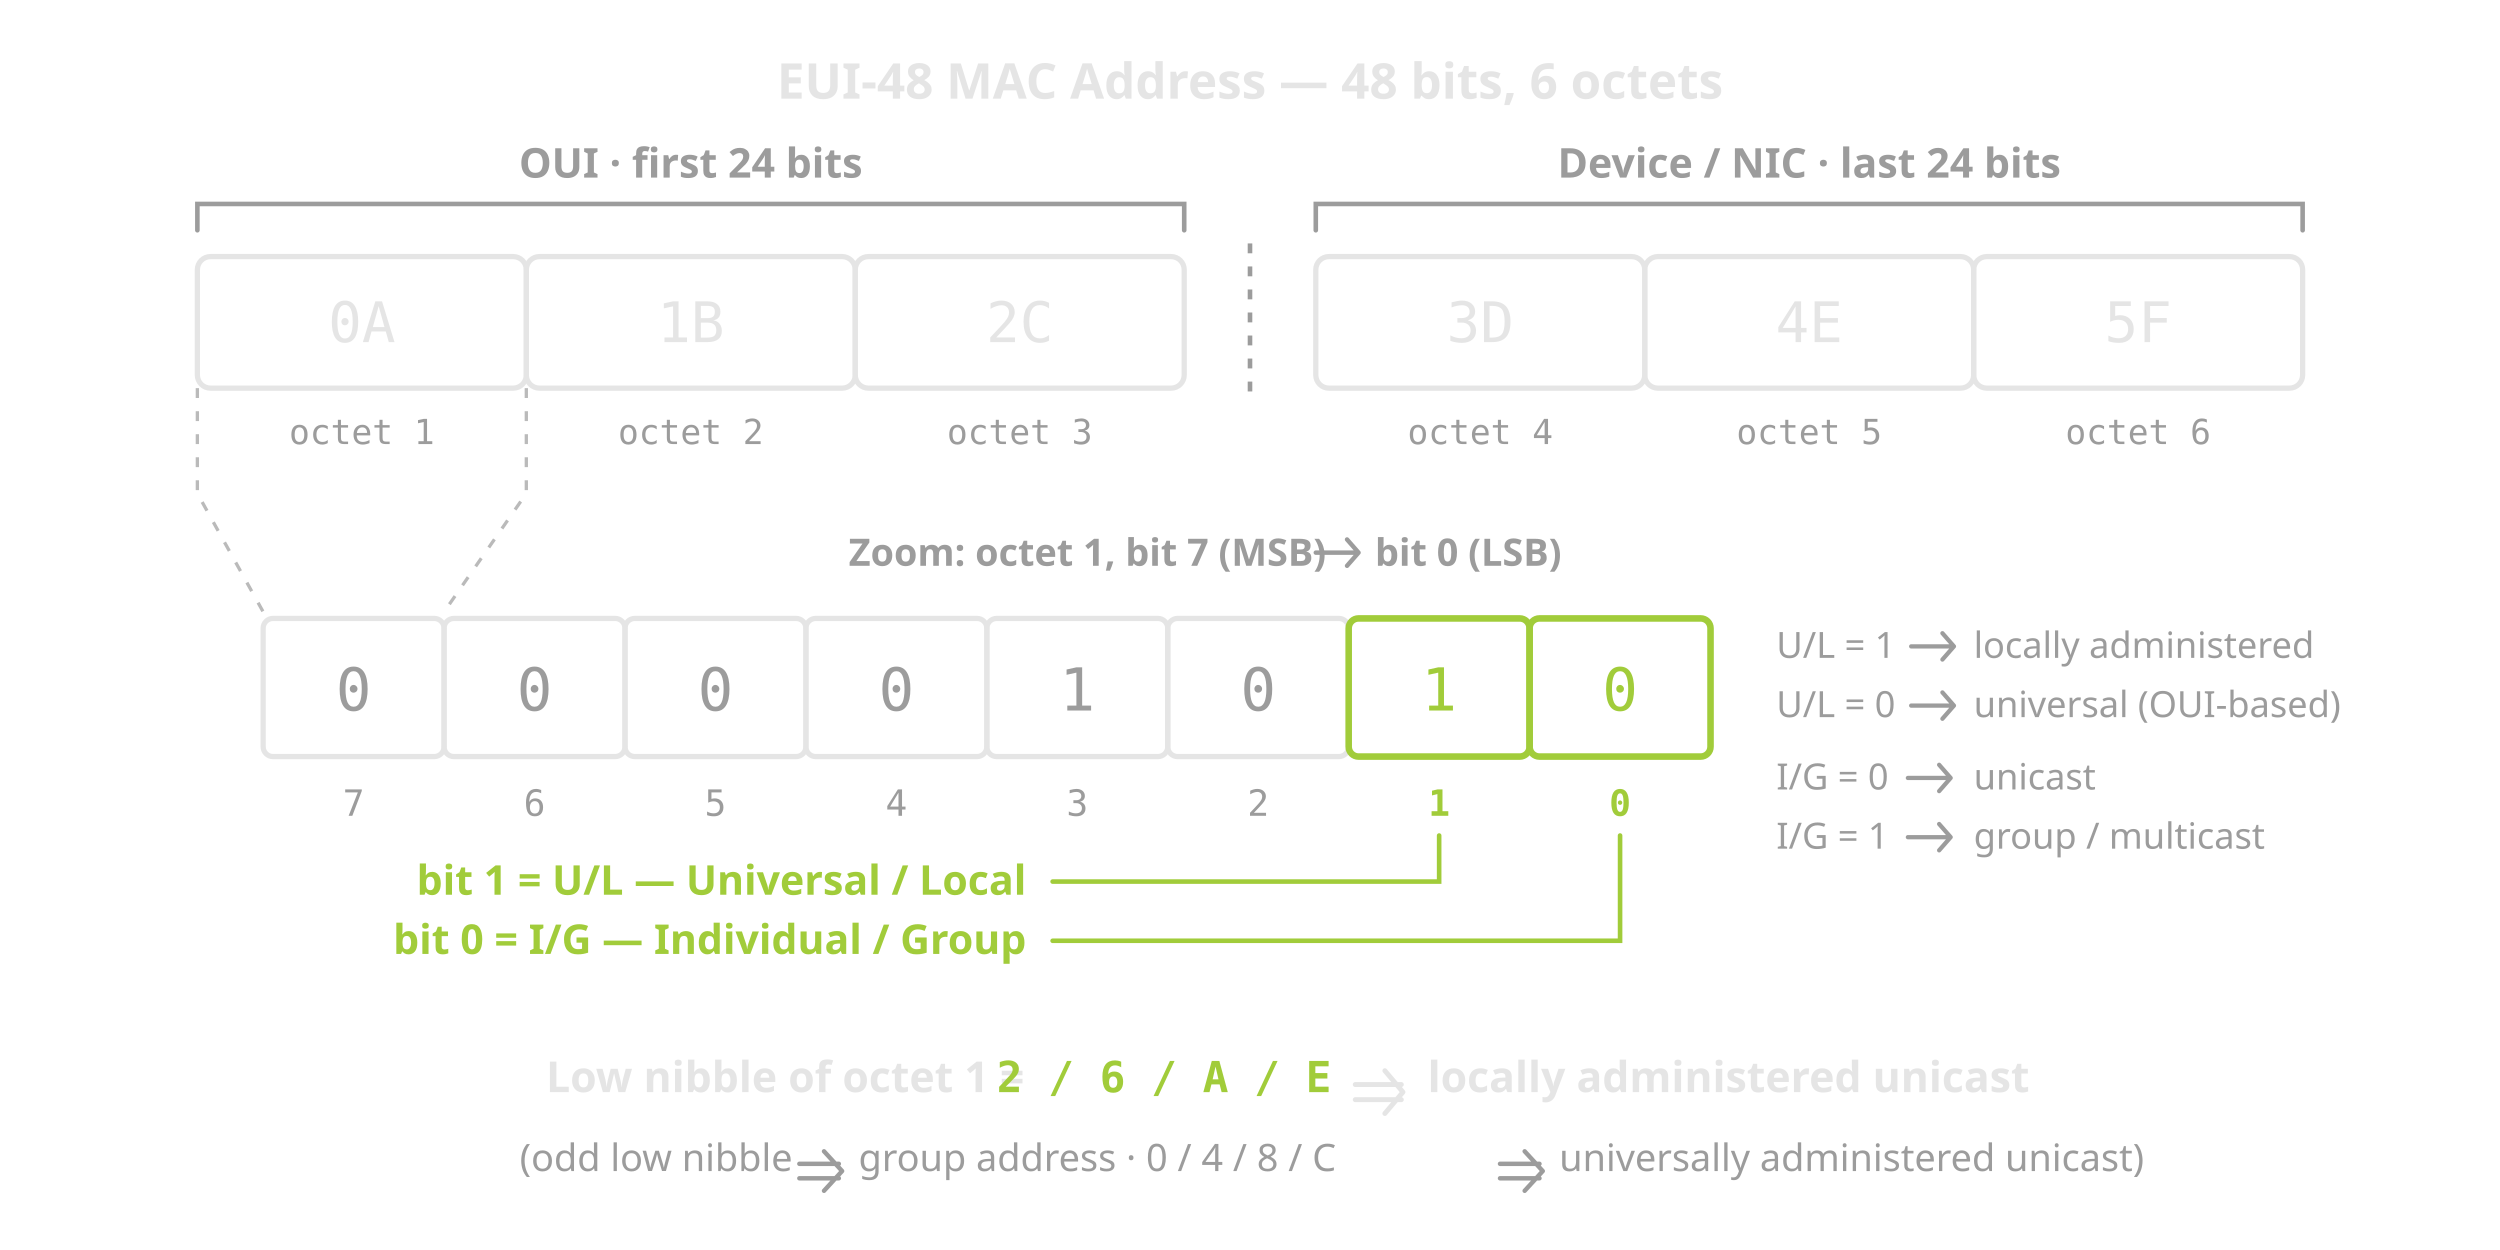
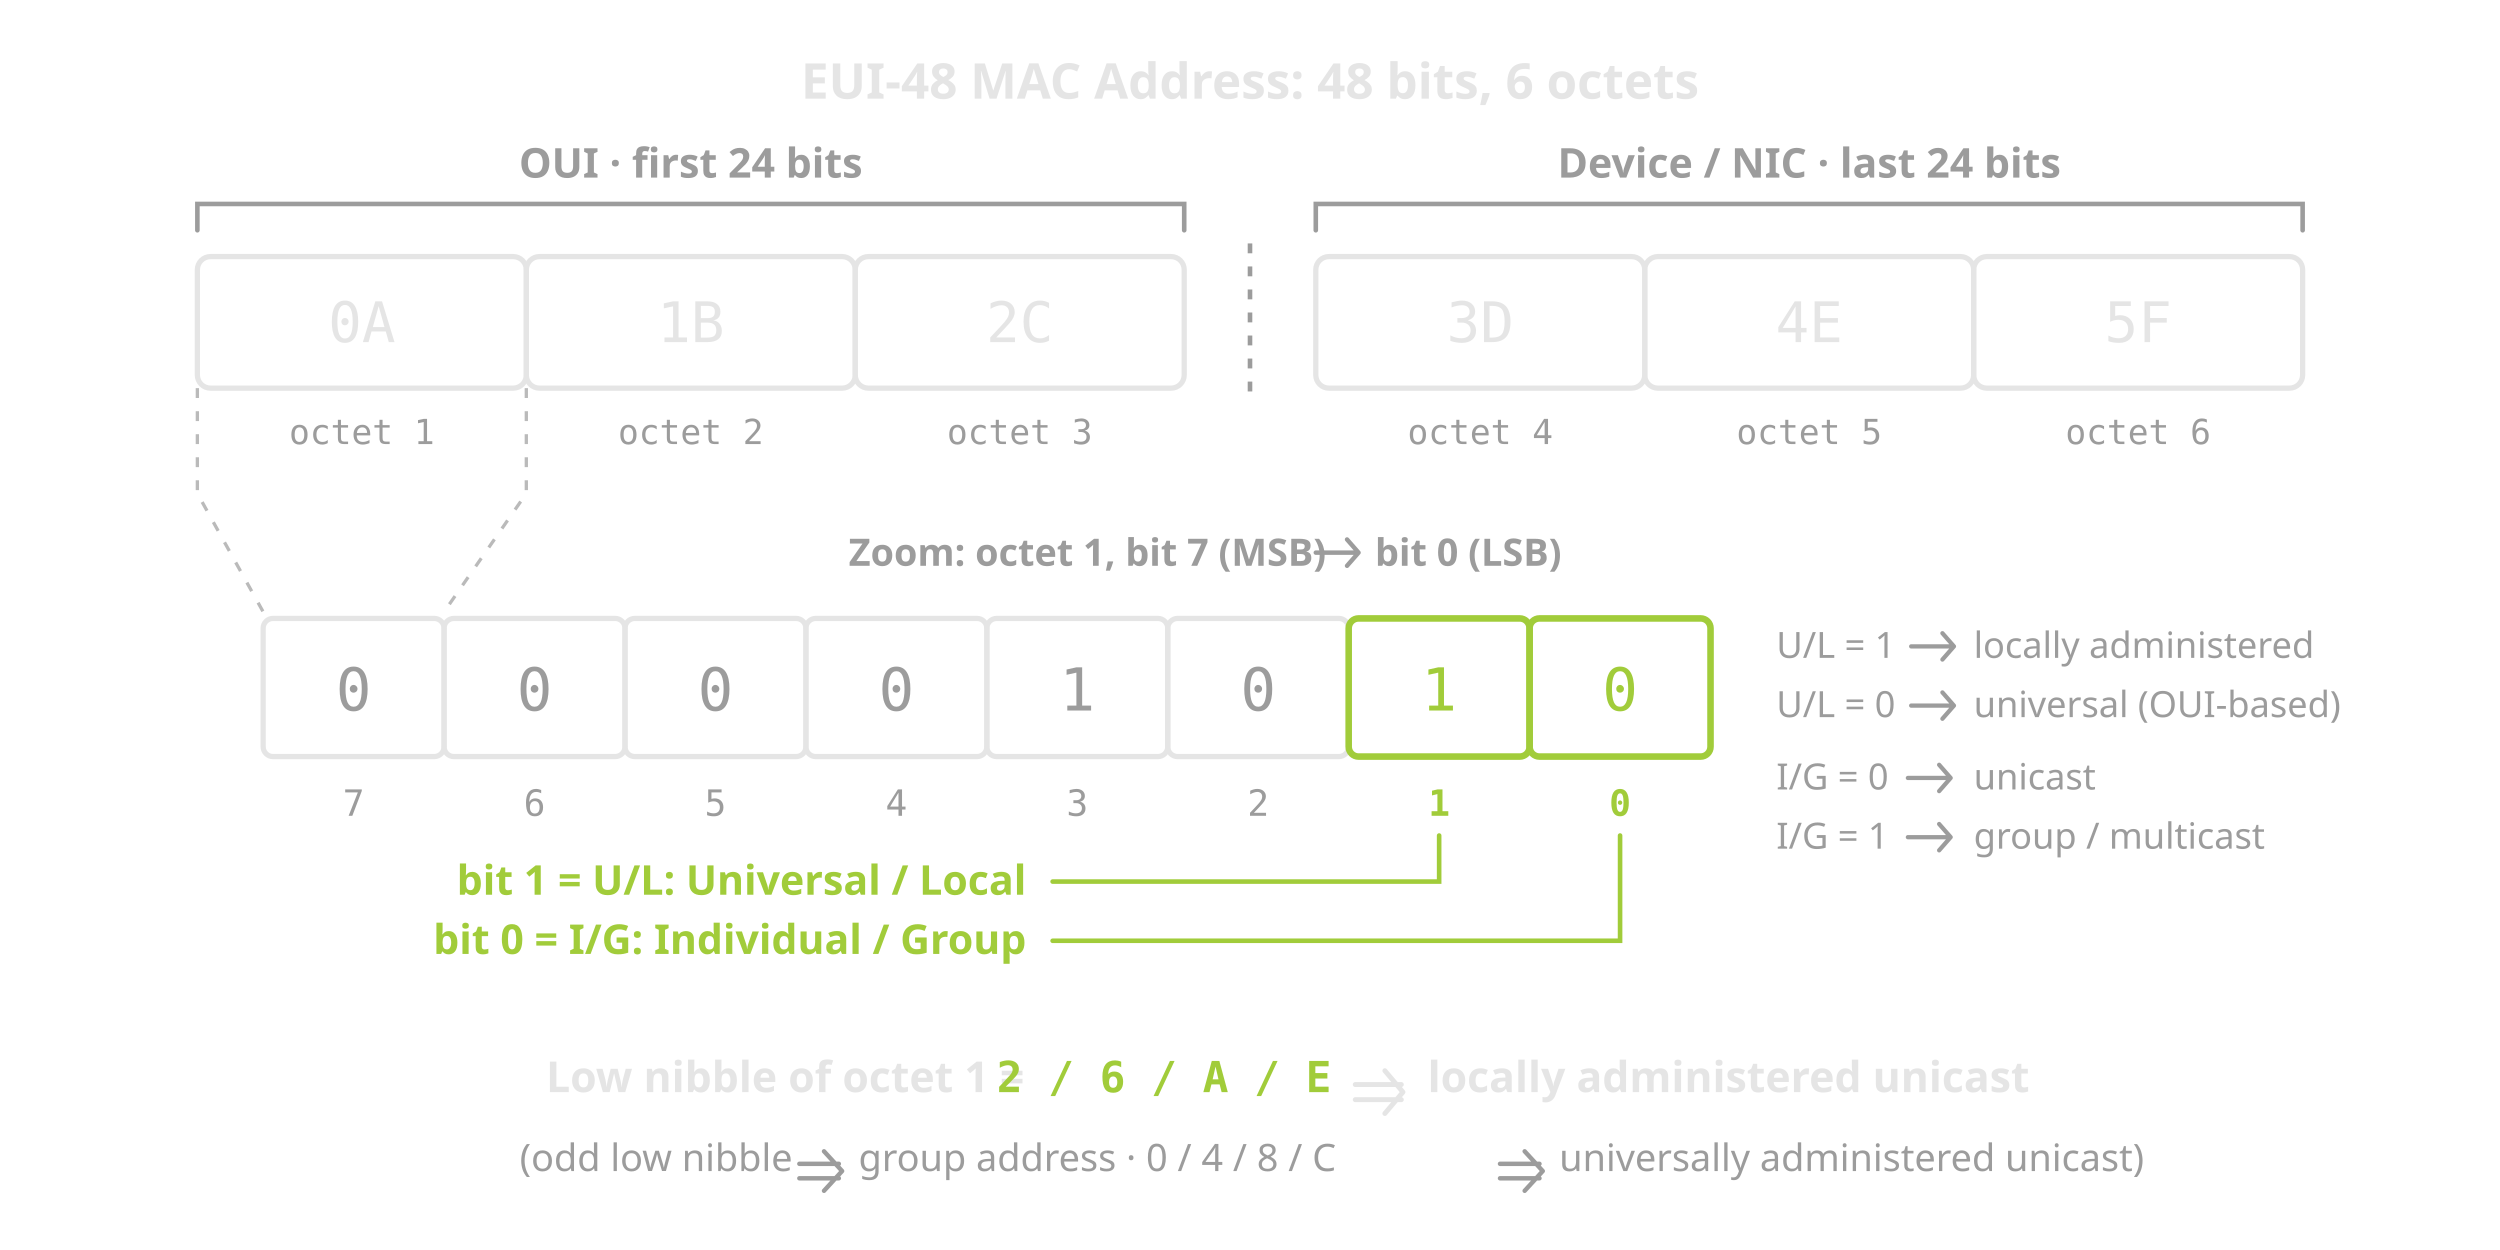
<svg xmlns="http://www.w3.org/2000/svg" viewBox="0 0 760 380" width="760" height="380" fill="none" font-family="IBM Plex Sans, sans-serif">
-   <text x="380" y="30" fill="#E5E5E5" font-size="15" font-weight="600" text-anchor="middle">EUI-48 MAC Address — 48 bits, 6 octets</text>
+   <text x="380" y="30" fill="#E5E5E5" font-size="15" font-weight="600" text-anchor="middle">EUI-48 MAC Address: 48 bits, 6 octets</text>
  <g stroke="#9C9C9C" stroke-width="1.4" stroke-linecap="round">
    <path d="M60 70 L60 62 L360 62 L360 70" />
    <path d="M400 70 L400 62 L700 62 L700 70" />
  </g>
  <text x="210" y="54" fill="#9C9C9C" font-size="12.5" font-weight="600" text-anchor="middle">OUI · first 24 bits</text>
  <text x="550" y="54" fill="#9C9C9C" font-size="12.5" font-weight="600" text-anchor="middle">Device / NIC · last 24 bits</text>
  <g stroke="#E5E5E5" stroke-width="1.6">
    <rect x="60" y="78" width="100" height="40" rx="4" />
    <rect x="160" y="78" width="100" height="40" rx="4" />
    <rect x="260" y="78" width="100" height="40" rx="4" />
    <rect x="400" y="78" width="100" height="40" rx="4" />
    <rect x="500" y="78" width="100" height="40" rx="4" />
    <rect x="600" y="78" width="100" height="40" rx="4" />
  </g>
  <line x1="380" y1="74" x2="380" y2="122" stroke="#9C9C9C" stroke-width="1.4" stroke-dasharray="3 4" />
  <g fill="#E5E5E5" font-size="17" font-weight="500" text-anchor="middle" font-family="DM Mono, monospace">
    <text x="110" y="104">0A</text>
    <text x="210" y="104">1B</text>
    <text x="310" y="104">2C</text>
    <text x="450" y="104">3D</text>
    <text x="550" y="104">4E</text>
    <text x="650" y="104">5F</text>
  </g>
  <g fill="#9C9C9C" font-size="10.5" font-weight="500" text-anchor="middle" font-family="DM Mono, monospace">
    <text x="110" y="135">octet 1</text>
    <text x="210" y="135">octet 2</text>
    <text x="310" y="135">octet 3</text>
    <text x="450" y="135">octet 4</text>
    <text x="550" y="135">octet 5</text>
    <text x="650" y="135">octet 6</text>
  </g>
  <g stroke="#9C9C9C" stroke-width="1" stroke-dasharray="3 4" opacity="0.7">
    <path d="M60  118 L60  150 L80  186" />
    <path d="M160 118 L160 150 L135 186" />
  </g>
  <text x="258" y="172" fill="#9C9C9C" font-size="11.5" font-weight="600" text-anchor="start">Zoom: octet 1, bit 7 (MSB)</text>
  <path d="M400 168 H413 M409.5 164 L413 168 L409.5 172" fill="none" stroke="#9C9C9C" stroke-width="1.35" stroke-linecap="round" stroke-linejoin="round" />
  <text x="418" y="172" fill="#9C9C9C" font-size="11.5" font-weight="600" text-anchor="start">bit 0 (LSB)</text>
  <g stroke="#E5E5E5" stroke-width="1.6">
    <rect x="80" y="188" width="55" height="42" rx="3" />
    <rect x="135" y="188" width="55" height="42" rx="3" />
    <rect x="190" y="188" width="55" height="42" rx="3" />
    <rect x="245" y="188" width="55" height="42" rx="3" />
    <rect x="300" y="188" width="55" height="42" rx="3" />
    <rect x="355" y="188" width="55" height="42" rx="3" />
  </g>
  <g stroke="#A1CC3A" stroke-width="2">
    <rect x="410" y="188" width="55" height="42" rx="3" />
    <rect x="465" y="188" width="55" height="42" rx="3" />
  </g>
  <g font-size="18" font-weight="500" text-anchor="middle" font-family="DM Mono, monospace">
    <text x="107.5" y="216" fill="#9C9C9C">0</text>
    <text x="162.5" y="216" fill="#9C9C9C">0</text>
    <text x="217.5" y="216" fill="#9C9C9C">0</text>
    <text x="272.5" y="216" fill="#9C9C9C">0</text>
    <text x="327.5" y="216" fill="#9C9C9C">1</text>
    <text x="382.5" y="216" fill="#9C9C9C">0</text>
    <text x="437.5" y="216" fill="#A1CC3A">1</text>
    <text x="492.5" y="216" fill="#A1CC3A">0</text>
  </g>
  <g fill="#9C9C9C" font-size="11" font-weight="500" text-anchor="middle" font-family="DM Mono, monospace">
    <text x="107.5" y="248">7</text>
    <text x="162.5" y="248">6</text>
    <text x="217.5" y="248">5</text>
    <text x="272.5" y="248">4</text>
    <text x="327.5" y="248">3</text>
    <text x="382.5" y="248">2</text>
    <text x="437.5" y="248" fill="#A1CC3A" font-weight="600">1</text>
    <text x="492.5" y="248" fill="#A1CC3A" font-weight="600">0</text>
  </g>
  <g stroke="#A1CC3A" stroke-width="1.4" stroke-linecap="round">
    <path d="M437.5 254 L437.5 268 L320 268" />
    <path d="M492.5 254 L492.5 286 L320 286" />
  </g>
-   <text x="312" y="272" fill="#A1CC3A" font-size="12.5" font-weight="600" text-anchor="end">bit 1 = U/L — Universal / Local</text>
-   <text x="312" y="290" fill="#A1CC3A" font-size="12.5" font-weight="600" text-anchor="end">bit 0 = I/G — Individual / Group</text>
+   <text x="312" y="272" fill="#A1CC3A" font-size="12.5" font-weight="600" text-anchor="end">bit 1 = U/L: Universal / Local</text>
+   <text x="312" y="290" fill="#A1CC3A" font-size="12.5" font-weight="600" text-anchor="end">bit 0 = I/G: Individual / Group</text>
  <g font-size="11" font-weight="500" text-anchor="start" font-family="IBM Plex Sans, sans-serif" fill="#9C9C9C">
    <text x="540" y="200">U/L = 1</text>
    <text x="600" y="200">locally administered</text>
    <text x="540" y="218">U/L = 0</text>
    <text x="600" y="218">universal (OUI-based)</text>
    <text x="540" y="240">I/G = 0</text>
    <text x="600" y="240">unicast</text>
    <text x="540" y="258">I/G = 1</text>
    <text x="600" y="258">group / multicast</text>
  </g>
  <g stroke="#9C9C9C" stroke-width="1.3" stroke-linecap="round" stroke-linejoin="round" fill="none">
    <path d="M581 196.5 H594 M590.5 192.5 L594 196.5 L590.5 200.5" />
    <path d="M581 214.5 H594 M590.5 210.5 L594 214.5 L590.5 218.5" />
    <path d="M580 236.5 H593 M589.5 232.5 L593 236.5 L589.5 240.5" />
    <path d="M580 254.5 H593 M589.5 250.5 L593 254.5 L589.5 258.5" />
  </g>
  <text x="166" y="332" fill="#E5E5E5" font-size="13" font-weight="600" text-anchor="start">Low nibble of octet 1 = </text>
  <text x="303" y="332" fill="#A1CC3A" font-size="13" font-weight="600" text-anchor="start" font-family="DM Mono, monospace">2 / 6 / A / E</text>
  <path d="M412 329.7 H426 M412 334.3 H426 M421 325.5 L426.5 332 L421 338.5" fill="none" stroke="#E5E5E5" stroke-width="1.5" stroke-linecap="round" stroke-linejoin="round" />
  <text x="434" y="332" fill="#E5E5E5" font-size="13" font-weight="600" text-anchor="start">locally administered unicast</text>
  <text x="158" y="356" fill="#9C9C9C" font-size="11.5" font-weight="500" text-anchor="start">(odd low nibble</text>
  <path d="M243 353.8 H255 M243 358.2 H255 M250.5 350 L256 356 L250.5 362" fill="none" stroke="#9C9C9C" stroke-width="1.35" stroke-linecap="round" stroke-linejoin="round" />
  <text x="261" y="356" fill="#9C9C9C" font-size="11.5" font-weight="500" text-anchor="start">group address · 0 / 4 / 8 / C</text>
  <path d="M456 353.8 H468 M456 358.2 H468 M463.5 350 L469 356 L463.5 362" fill="none" stroke="#9C9C9C" stroke-width="1.35" stroke-linecap="round" stroke-linejoin="round" />
  <text x="474" y="356" fill="#9C9C9C" font-size="11.5" font-weight="500" text-anchor="start">universally administered unicast)</text>
</svg>
